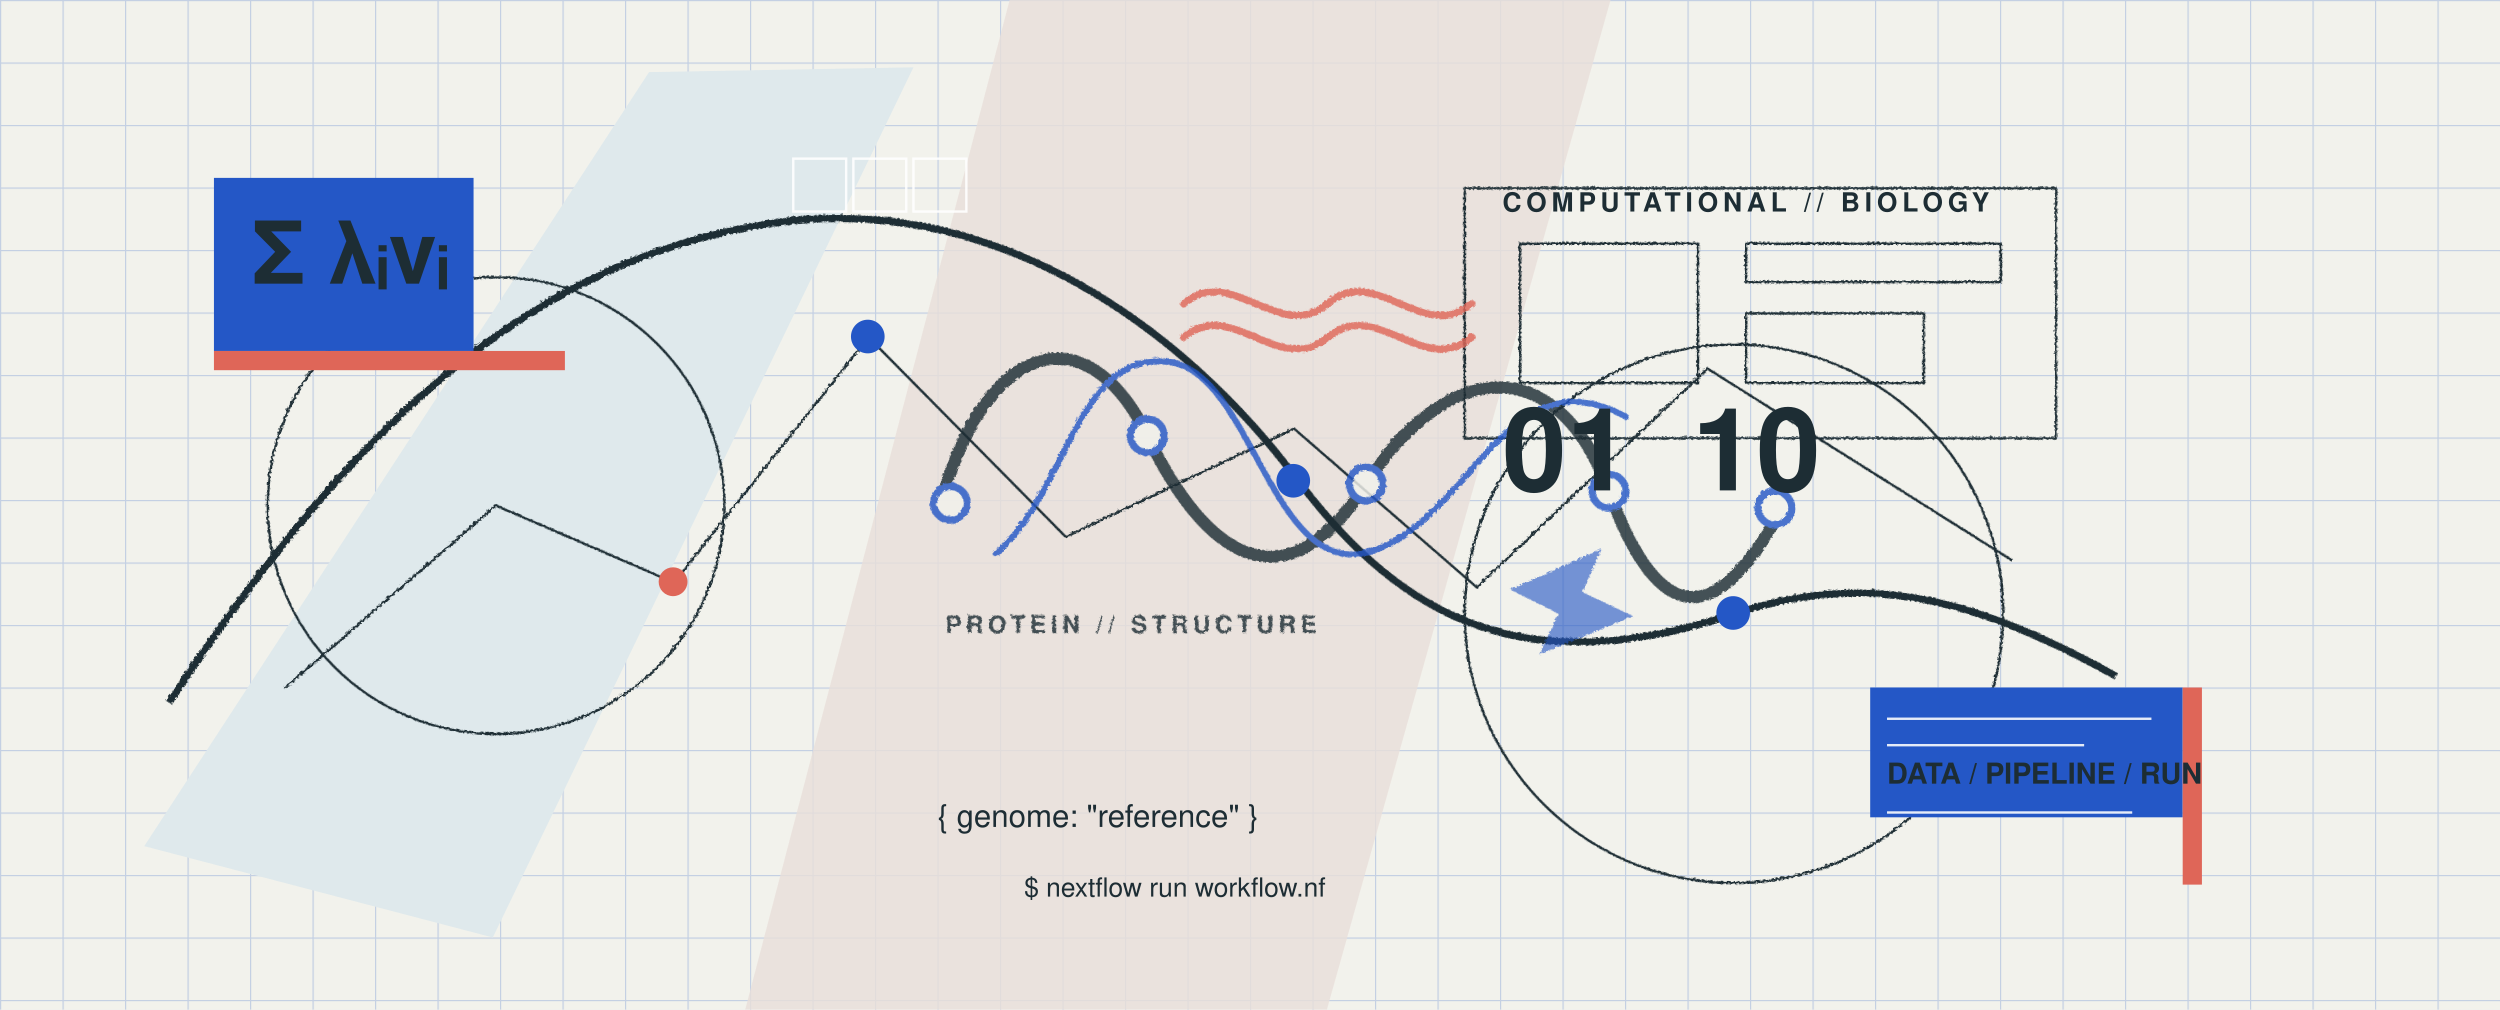
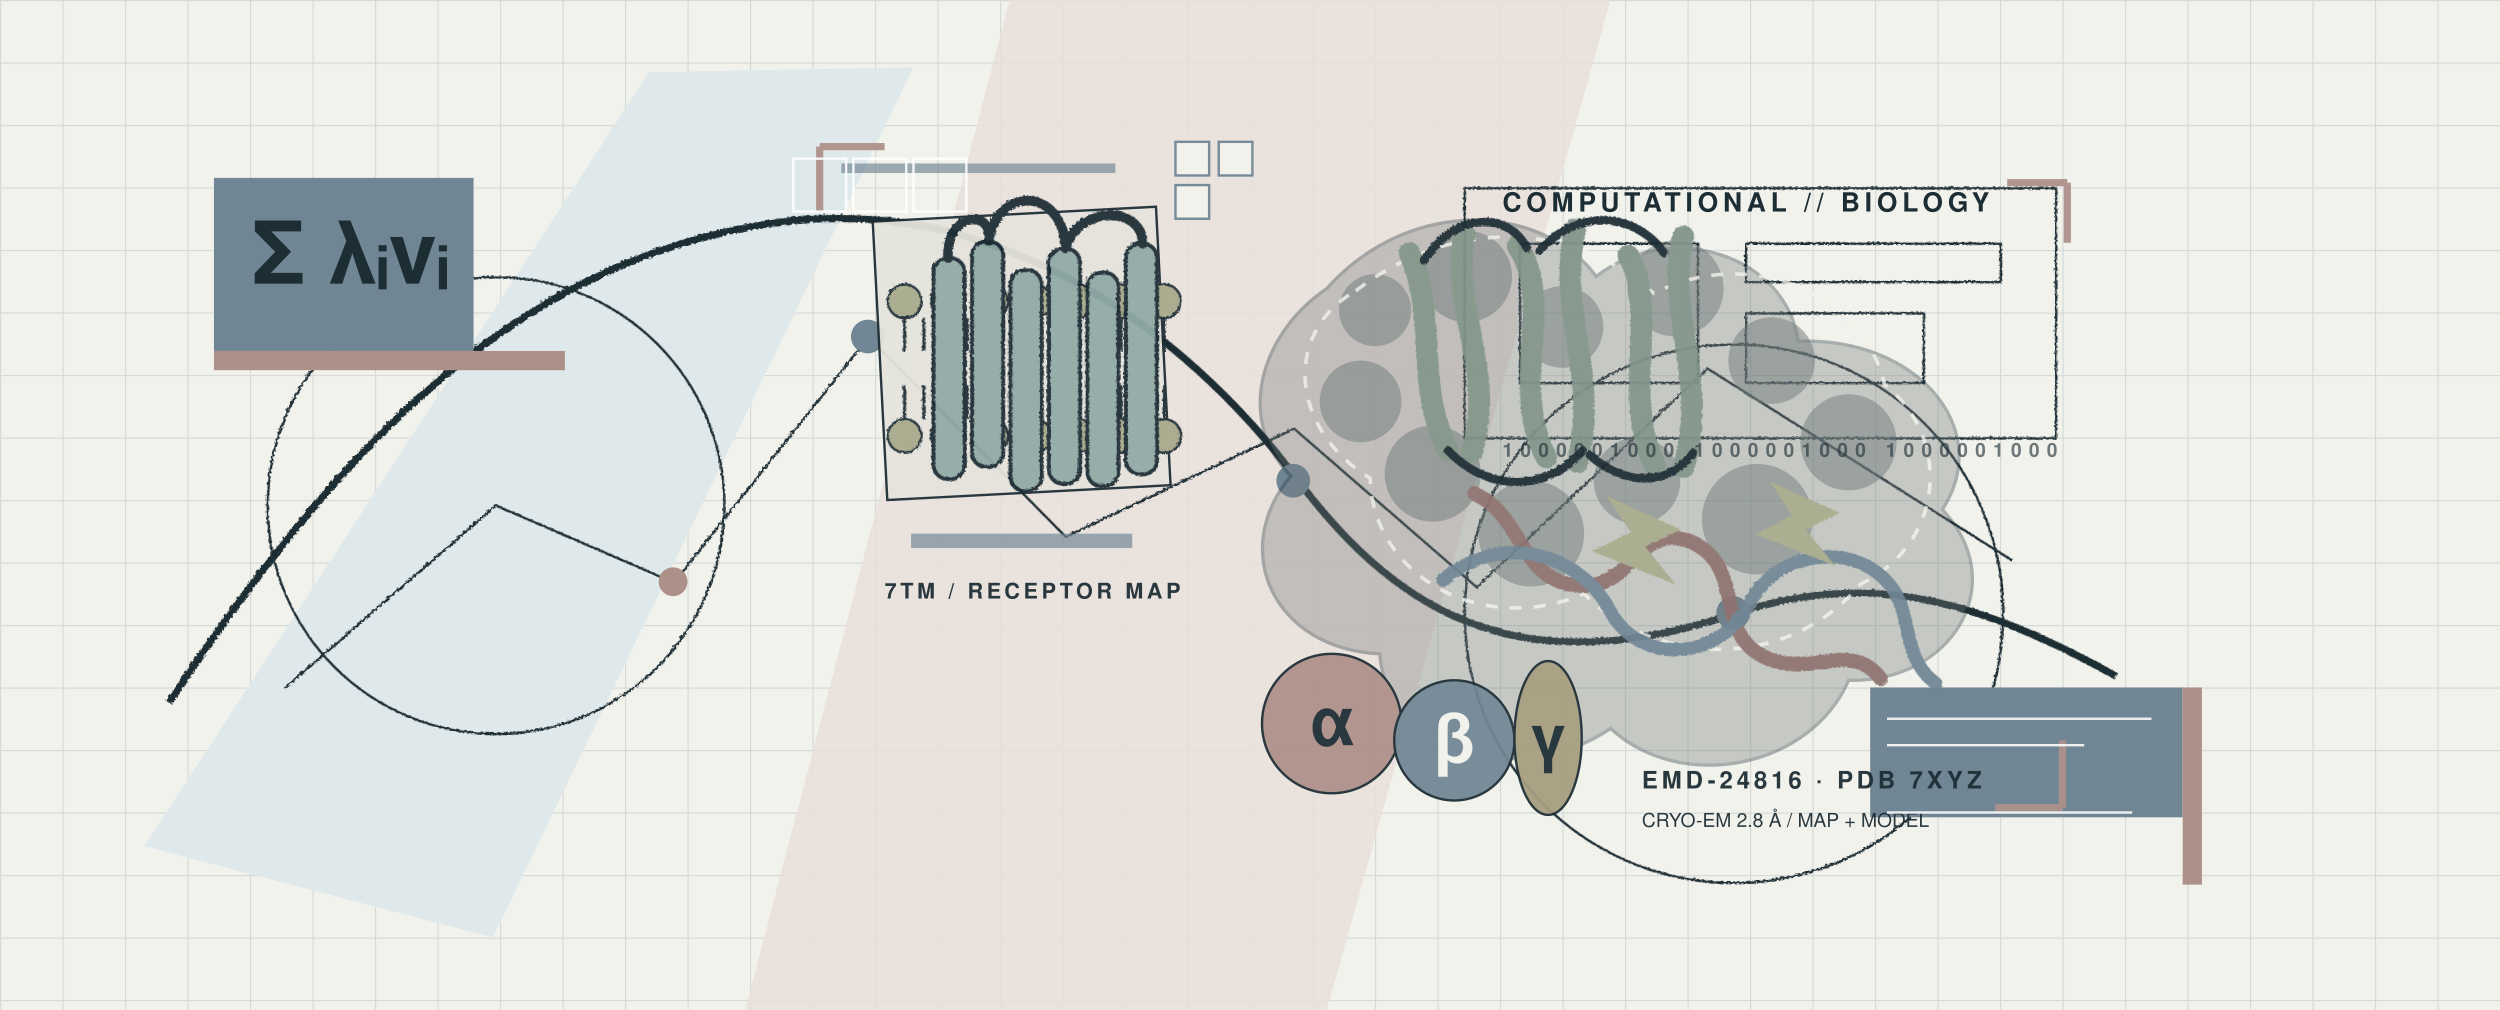
<svg xmlns="http://www.w3.org/2000/svg" width="1040" height="420" viewBox="0 0 1040 420">
  <defs>
    <pattern id="grid" width="26" height="26" patternUnits="userSpaceOnUse">
-       <path d="M26 0H0V26" fill="none" stroke="#2457c6" stroke-opacity=".22" />
+       <path d="M26 0H0V26" fill="none" stroke="#718694" stroke-opacity=".22" />
    </pattern>
    <filter id="rough">
      <feTurbulence baseFrequency=".55" numOctaves="2" seed="11" result="n" />
      <feDisplacementMap in="SourceGraphic" in2="n" scale="1.2" />
    </filter>
  </defs>
  <rect width="1040" height="420" fill="#f2f2ec" />
  <rect width="1040" height="420" fill="url(#grid)" />
  <path d="M60 352L270 30 380 28 205 390z" fill="#dfe9ec" />
  <path d="M420 0l250 0-118 420H310z" fill="#e9dfda" opacity=".8" />
  <g fill="none" stroke="#1d2d34" filter="url(#rough)">
    <path stroke-width="3" d="M70 292C144 180 219 106 325 92c87-11 165 41 215 108 43 57 94 84 181 55 53-17 96-9 159 26" />
    <path d="M118 286l88-76 74 32 81-102 82 83 95-45 76 66 96-91 127 80" />
    <circle cx="206" cy="210" r="95" />
    <circle cx="721" cy="255" r="112" />
    <path d="M609 78h246v104H609zM632 101h74v58h-74zM726 101h106v16H726zm0 29h74v29h-74z" />
  </g>
-   <g fill="#2457c6">
+   <g fill="#718694">
    <rect x="89" y="74" width="108" height="72" />
    <rect x="778" y="286" width="130" height="54" />
    <circle cx="361" cy="140" r="7" />
    <circle cx="538" cy="200" r="7" />
    <circle cx="721" cy="255" r="7" />
  </g>
-   <g fill="#df6658">
+   <g fill="#ad9189">
    <rect x="89" y="146" width="146" height="8" />
    <rect x="908" y="286" width="8" height="82" />
    <circle cx="280" cy="242" r="6" />
  </g>
-   <g id="protein-collage" transform="translate(390 118)" opacity=".82" filter="url(#rough)">
-     <path d="M0 94C20 20 63 13 87 63s57 73 91 20 80-55 101 3 45 57 72 7" fill="none" stroke="#1d2d34" stroke-width="5" stroke-linecap="round" />
-     <path d="M24 112C54 86 57 30 94 32s44 92 86 79 56-83 106-56" fill="none" stroke="#2457c6" stroke-width="2.5" stroke-linecap="round" />
-     <path d="M102 8c20-17 40 17 60 0s40 17 60 0M102 22c20-17 40 17 60 0s40 17 60 0" fill="none" stroke="#df6658" stroke-width="3" stroke-linecap="round" />
-     <g fill="#f2f2ec" stroke="#2457c6" stroke-width="3">
-       <circle cx="5" cy="91" r="7" />
-       <circle cx="87" cy="63" r="7" />
-       <circle cx="178" cy="83" r="7" />
-       <circle cx="279" cy="86" r="7" />
-       <circle cx="348" cy="93" r="7" />
+   <g id="membrane-complex-collage" transform="translate(338 34)" opacity=".94">
+     <path d="M12 34h114v4H12zm29 154h92v6H41z" fill="#718694" opacity=".72" />
+     <path d="M3 27v27m0-27h27M522 42h-25m25 0v25M492 302h28m0-28v28" fill="none" stroke="#ad9189" stroke-width="3" />
+     <rect x="28" y="55" width="118" height="116" fill="#e4e3dc" stroke="#1d2d34" stroke-width="1" transform="rotate(-3 87 113)" />
+     <g transform="translate(38 62)" filter="url(#rough)">
+       <g fill="#a8aa8b" stroke="#1d2d34" stroke-width="1">
+         <circle cx="0" cy="29" r="7" />
+         <circle cx="18" cy="29" r="7" />
+         <circle cx="36" cy="29" r="7" />
+         <circle cx="54" cy="29" r="7" />
+         <circle cx="72" cy="29" r="7" />
+         <circle cx="90" cy="29" r="7" />
+         <circle cx="108" cy="29" r="7" />
+         <circle cx="0" cy="85" r="7" />
+         <circle cx="18" cy="85" r="7" />
+         <circle cx="36" cy="85" r="7" />
+         <circle cx="54" cy="85" r="7" />
+         <circle cx="72" cy="85" r="7" />
+         <circle cx="90" cy="85" r="7" />
+         <circle cx="108" cy="85" r="7" />
+       </g>
+       <g stroke="#1d2d34" stroke-width="1.3">
+         <path d="M0 36v14m8-14v14m10-14v14m8-14v14m10-14v14m8-14v14m10-14v14m8-14v14m10-14v14m8-14v14m10-14v14m8-14v14m10-14v14M0 78V64m8 14V64m10 14V64m8 14V64m10 14V64m8 14V64m10 14V64m8 14V64m10 14V64m8 14V64m10 14V64m8 14V64m10 14V64" />
+       </g>
+       <g fill="#91aaa7" stroke="#1d2d34" stroke-width="1.6">
+         <rect x="12" y="11" width="13" height="92" rx="6" />
+         <rect x="28" y="4" width="13" height="94" rx="6" />
+         <rect x="44" y="16" width="13" height="92" rx="6" />
+         <rect x="60" y="7" width="13" height="98" rx="6" />
+         <rect x="76" y="17" width="13" height="89" rx="6" />
+         <rect x="92" y="5" width="13" height="96" rx="6" />
+       </g>
+       <path d="M18 11C17-8 37-10 35 4m0 0C39-20 66-18 67 7m0 0C72-11 99-11 99 5" fill="none" stroke="#1d2d34" stroke-width="4" stroke-linecap="round" />
    </g>
-     <path d="M238 127l38-17-8 18 21 10-39 16 8-17z" fill="#2457c6" opacity=".75" />
-     <text x="3" y="145" fill="#1d2d34" font-family="Helvetica,Arial,sans-serif" font-size="10" font-weight="700" letter-spacing="2">PROTEIN // STRUCTURE</text>
+     <g transform="translate(181 37)">
+       <path d="M33 49C69 9 124 15 145 44c31-24 79-9 84 27 49-2 82 36 60 70 29 31 4 72-39 71-16 37-70 47-99 20-38 26-93 10-96-31-44-2-63-43-37-74-23-23-13-59 15-78z" fill="#727b7b" opacity=".36" stroke="#1d2d34" stroke-width="1.4" />
+       <g fill="#707878" opacity=".55">
+         <circle cx="53" cy="58" r="15" />
+         <circle cx="91" cy="44" r="19" />
+         <circle cx="131" cy="65" r="17" />
+         <circle cx="178" cy="49" r="20" />
+         <circle cx="218" cy="79" r="18" />
+         <circle cx="250" cy="113" r="20" />
+         <circle cx="212" cy="145" r="23" />
+         <circle cx="162" cy="129" r="18" />
+         <circle cx="118" cy="151" r="22" />
+         <circle cx="77" cy="126" r="20" />
+         <circle cx="47" cy="96" r="17" />
+       </g>
+       <path d="M45 50c40-31 90-29 124 1 39-20 87-1 96 38 29 23 24 67-10 83-31 37-86 34-115 4-42 18-88-7-89-48-34-21-36-61-6-78z" fill="none" stroke="#f2f2ec" stroke-width="1.5" stroke-dasharray="5 5" opacity=".8" />
+     </g>
+     <g transform="translate(238 60)" fill="none" stroke-linecap="round" stroke-linejoin="round" filter="url(#rough)">
+       <g stroke="#829589" stroke-width="9">
+         <path d="M10 11c12 27 2 54 16 82" />
+         <path d="M33 3c-6 34 13 54 3 91" />
+         <path d="M55 8c16 24-4 58 12 88" />
+         <path d="M79 1c-8 33 10 60 1 97" />
+         <path d="M101 12c13 22-3 58 11 87" />
+         <path d="M124 4c-8 29 11 62 0 96" />
+       </g>
+       <path d="M16 14c15-22 36-19 43-5m5 1c17-19 41-15 52 1m-90 82c18 19 43 16 56 0m3 2c16 14 34 12 43-1" stroke="#1d2d34" stroke-width="3.5" />
+       <path d="M37 111c20 9 19 35 41 38 26 4 27-29 51-17 21 11 7 39 31 48 18 7 34-8 46 8" stroke="#8e7370" stroke-width="6" />
+       <path d="M24 147c26-22 58-9 69 12 13 25 47 21 59-3 10-20 41-26 57-8 11 12 5 31 20 42" stroke="#718694" stroke-width="5.5" />
+       <path d="M92 112l31 14-15 7 13 16-35-14 16-8zM160 106l29 13-14 7 12 15-33-13 15-8z" fill="#a8aa8b" stroke="none" />
+     </g>
+     <g transform="translate(188 239)" font-family="Helvetica,Arial,sans-serif" font-weight="700" text-anchor="middle">
+       <circle cx="28" cy="28" r="29" fill="#ad9189" stroke="#1d2d34" />
+       <circle cx="79" cy="35" r="25" fill="#718694" stroke="#1d2d34" />
+       <ellipse cx="118" cy="34" rx="14" ry="32" fill="#a69d7e" stroke="#1d2d34" />
+       <text x="28" y="37" fill="#1d2d34" font-size="28">α</text>
+       <text x="79" y="44" fill="#f2f2ec" font-size="28">β</text>
+       <text x="118" y="43" fill="#1d2d34" font-size="26">γ</text>
+     </g>
+     <g font-family="Helvetica,Arial,sans-serif" fill="#1d2d34">
+       <text x="30" y="215" font-size="9" font-weight="700" letter-spacing="1.5">7TM / RECEPTOR MAP</text>
+       <text x="345" y="294" font-size="10" font-weight="700" letter-spacing="1.6">EMD-24816 · PDB 7XYZ</text>
+       <text x="345" y="310" font-size="8">CRYO-EM 2.8 Å / MAP + MODEL</text>
+     </g>
+     <g fill="#f2f2ec" stroke="#718694">
+       <rect x="151" y="25" width="14" height="14" />
+       <rect x="169" y="25" width="14" height="14" />
+       <rect x="151" y="43" width="14" height="14" />
+     </g>
  </g>
  <g font-family="Helvetica,Arial,sans-serif" fill="#1d2d34">
    <text x="105" y="118" font-size="36" font-weight="700">Σ λᵢvᵢ</text>
    <text x="625" y="88" font-size="11" font-weight="700" letter-spacing="2">COMPUTATIONAL // BIOLOGY</text>
-     <text x="625" y="204" font-size="48" font-weight="700">01</text>
-     <text x="704" y="204" font-size="48" font-weight="700">10</text>
-     <text x="785" y="326" font-size="12" font-weight="700">DATA / PIPELINE / RUN</text>
-     <text x="390" y="344" font-size="13">{ genome: "reference" }</text>
-     <text x="426" y="373" font-size="11">$ nextflow run workflow.nf</text>
+     <text x="625" y="190" font-size="8" font-weight="700" letter-spacing="3" opacity=".62">1000001000 1000001000 1000001000</text>
  </g>
  <g fill="none" stroke="#fff" opacity=".88">
    <path d="M785 299h110M785 310h82M785 338h102" />
    <rect x="330" y="66" width="22" height="22" />
    <rect x="355" y="66" width="22" height="22" />
    <rect x="380" y="66" width="22" height="22" />
  </g>
</svg>
